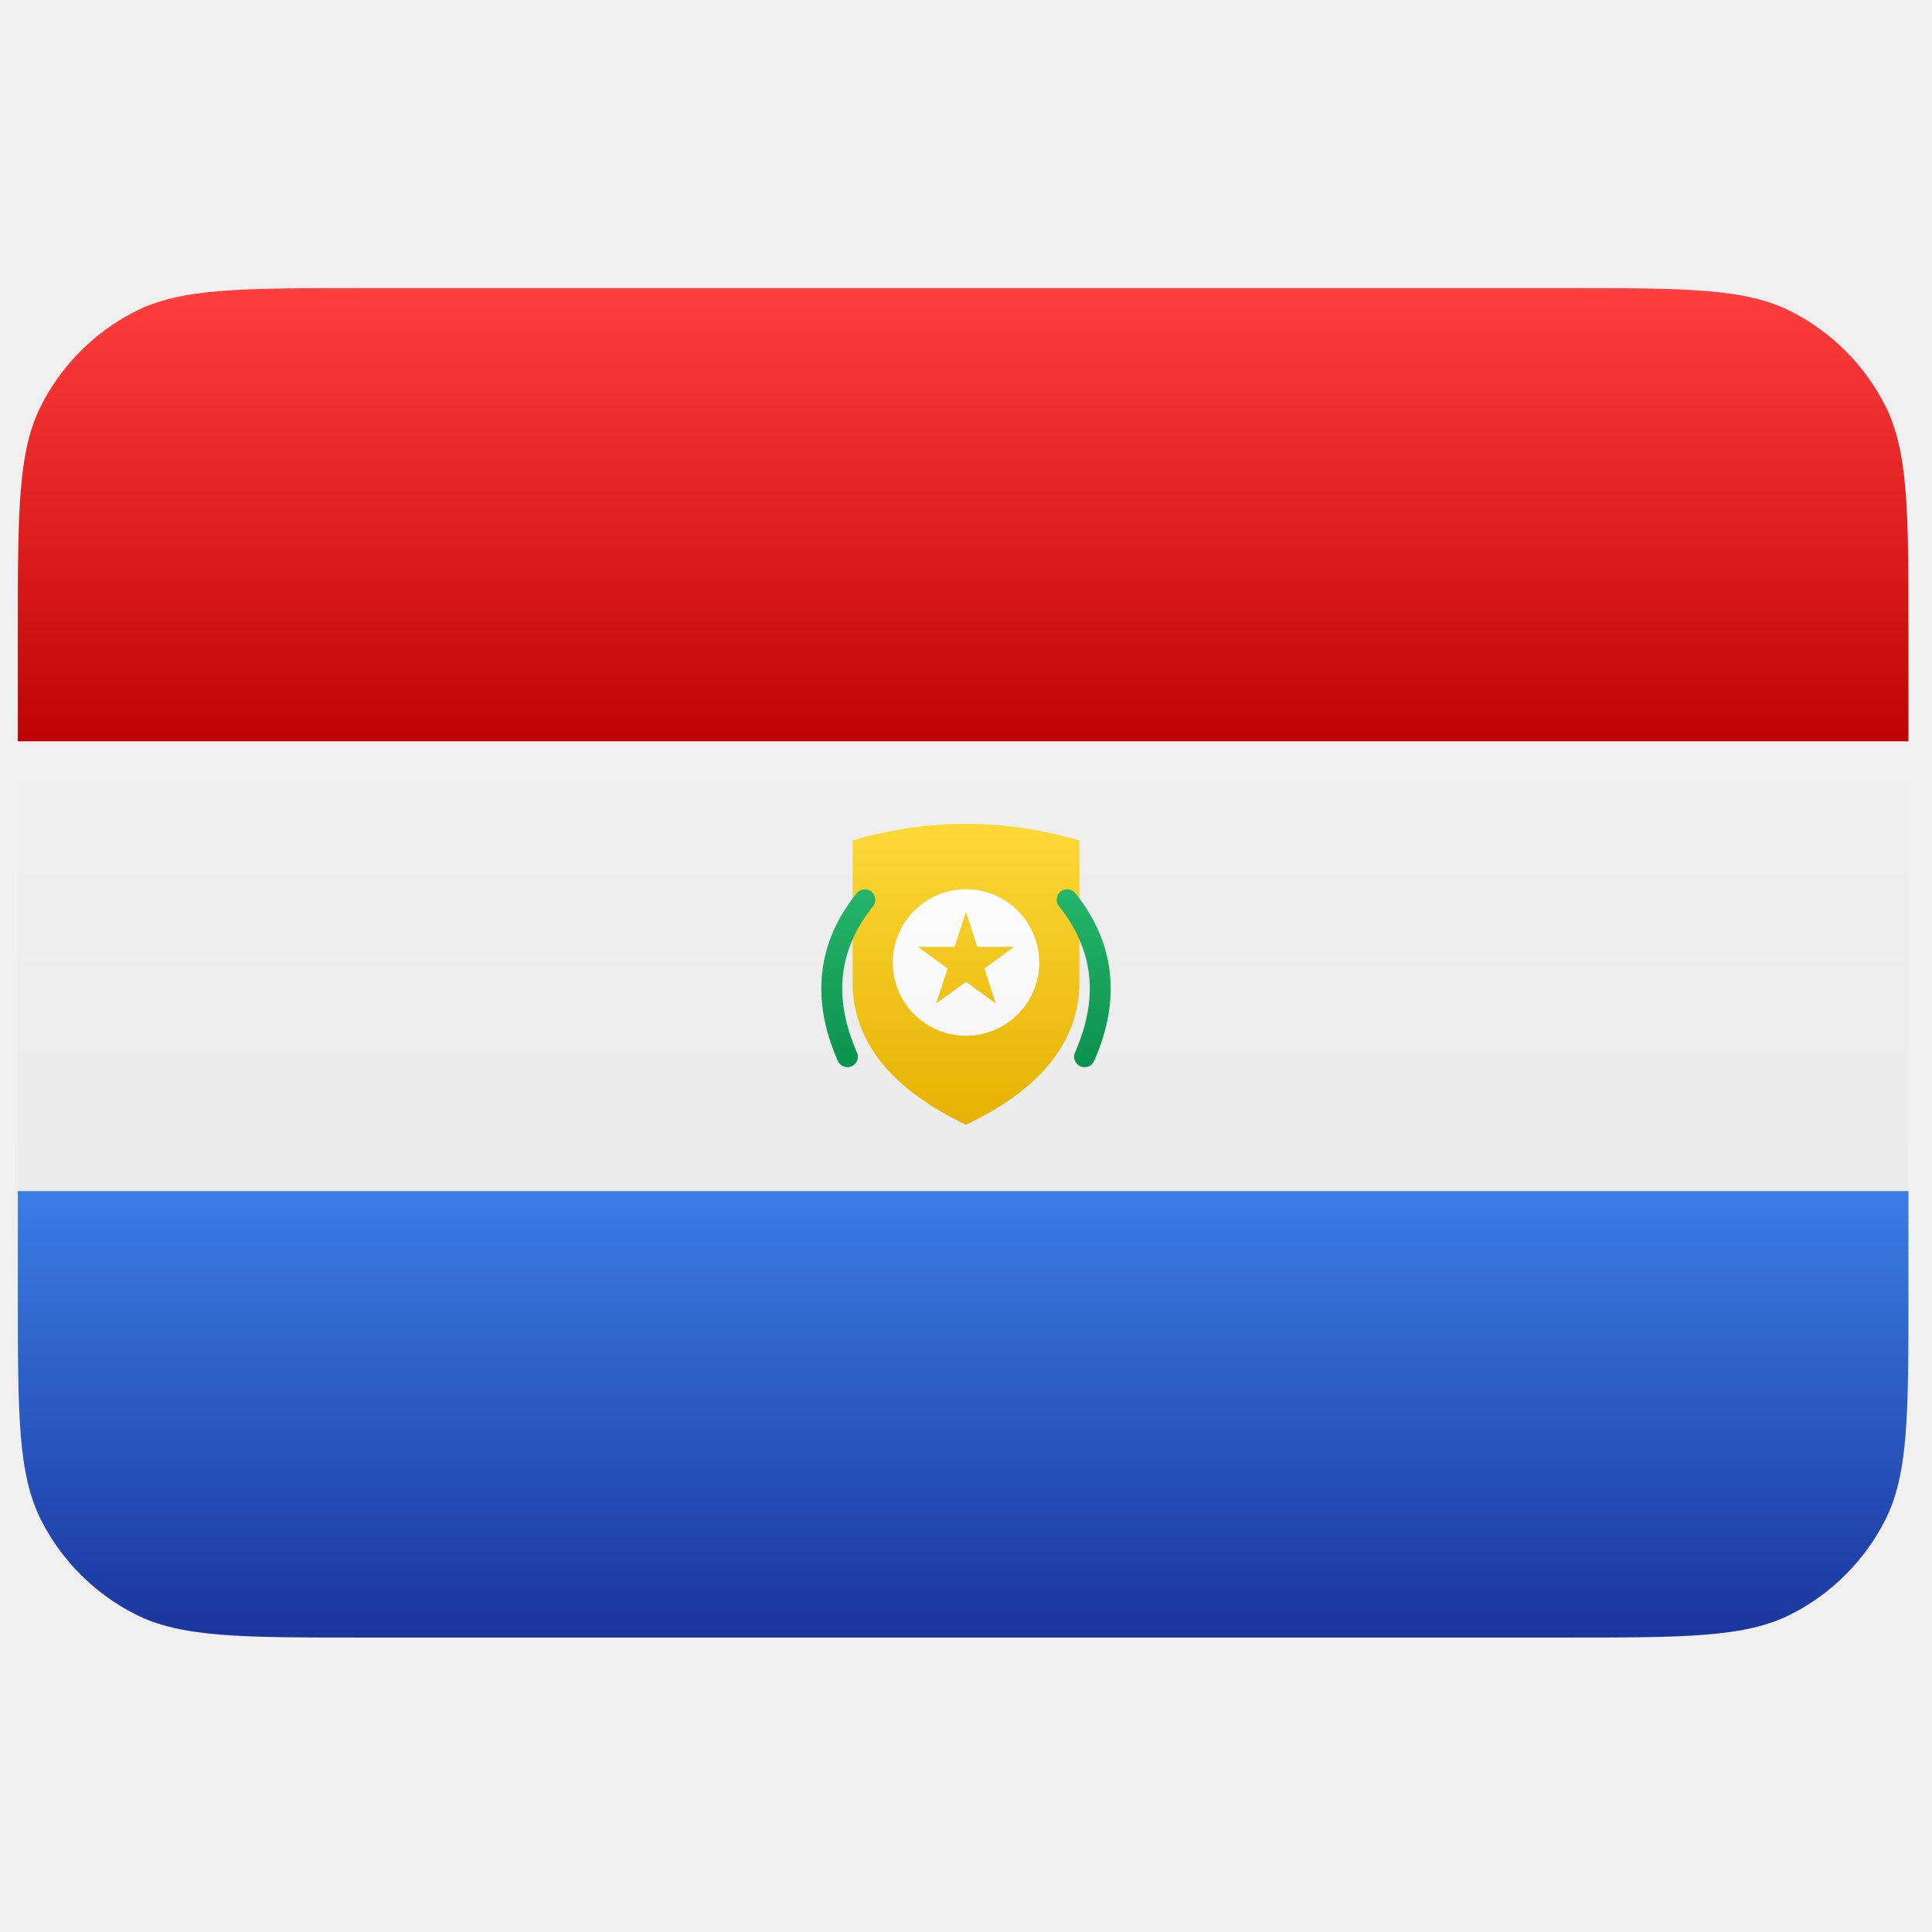
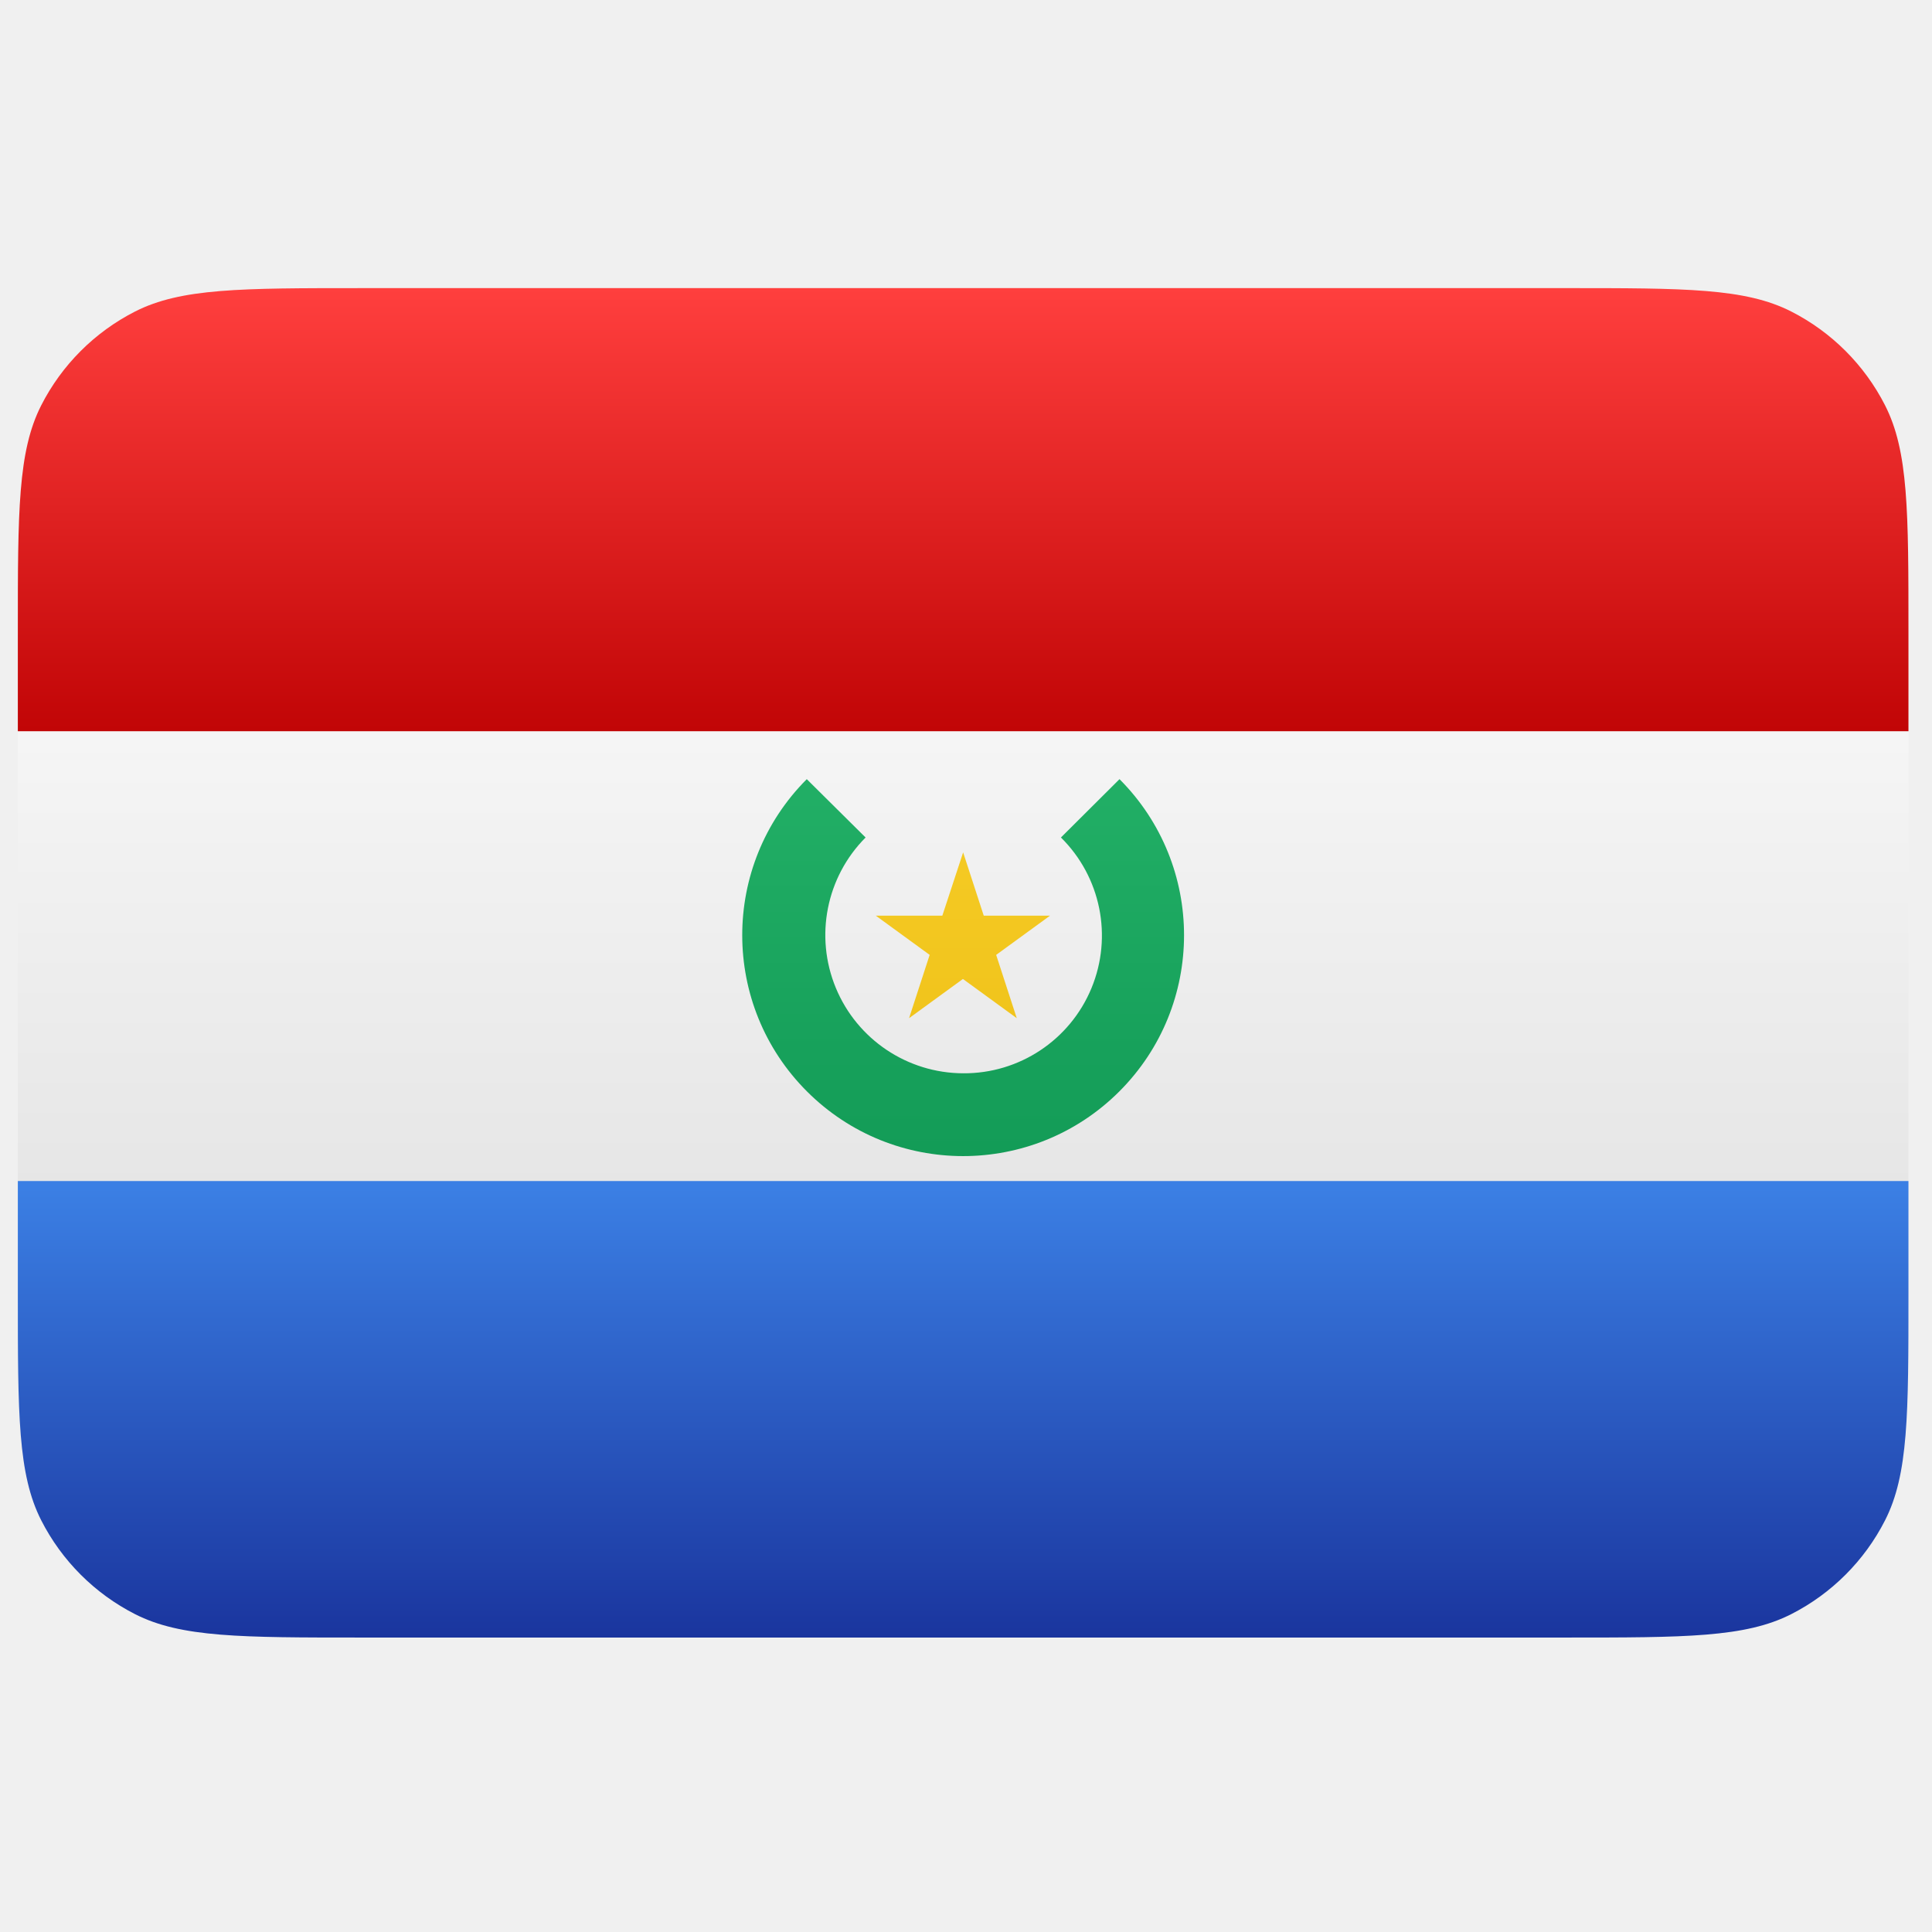
<svg xmlns="http://www.w3.org/2000/svg" viewBox="0 0 144 144" width="144" height="144">
  <defs>
    <mask id="py-board" maskUnits="userSpaceOnUse" maskContentUnits="userSpaceOnUse" x="0" y="0" width="144" height="144" mask-type="alpha">
      <path d="M 116.645 21.474 c 8.961 0 13.441 0 16.864 1.744 a 16 16 0 0 1 6.992 6.992 c 1.744 3.423 1.744 7.903 1.744 16.864 L 142.245 96.453 c 0 8.961 0 13.441 -1.744 16.864 a 16 16 0 0 1 -6.992 6.992 c -3.423 1.744 -7.903 1.744 -16.864 1.744 L 26.929 122.053 c -8.961 0 -13.441 0 -16.864 -1.744 a 16 16 0 0 1 -6.992 -6.992 c -1.744 -3.423 -1.744 -7.903 -1.744 -16.864 L 1.329 47.075 c 0 -8.961 0 -13.441 1.744 -16.864 a 16 16 0 0 1 6.992 -6.992 c 3.423 -1.744 7.903 -1.744 16.864 -1.744 Z" fill="#FFFFFF" />
    </mask>
-     <linearGradient id="py-white" x1="72" y1="21.474" x2="72" y2="122.053" gradientUnits="userSpaceOnUse">
-       <stop stop-color="#F5F5F5" />
-       <stop offset="1" stop-color="#E6E6E6" />
-     </linearGradient>
-     <linearGradient id="py-blue" x1="72" y1="88.464" x2="72" y2="122.053" gradientUnits="userSpaceOnUse">
-       <stop stop-color="#3B7FE4" />
-       <stop offset="1" stop-color="#1A359E" />
-     </linearGradient>
    <linearGradient id="py-red" x1="72" y1="21.474" x2="72" y2="55.001" gradientUnits="userSpaceOnUse">
      <stop stop-color="#FF3F3E" />
      <stop offset="1" stop-color="#C00405" />
    </linearGradient>
-     <linearGradient id="py-black" x1="72" y1="21.474" x2="72" y2="122.053" gradientUnits="userSpaceOnUse">
-       <stop stop-color="#3D3838" />
-       <stop offset="1" stop-color="#181616" />
+     <linearGradient id="py-white" x1="72" y1="55.001" x2="72" y2="88.527" gradientUnits="userSpaceOnUse">
+       <stop stop-color="#F5F5F5" />
+       <stop offset="1" stop-color="#E6E6E6" />
    </linearGradient>
-     <linearGradient id="py-green" x1="72" y1="65.163" x2="72" y2="78.532" gradientUnits="userSpaceOnUse">
+     <linearGradient id="py-blue" x1="72" y1="88.527" x2="72" y2="122.053" gradientUnits="userSpaceOnUse">
+       <stop stop-color="#3B7FE4" />
+       <stop offset="1" stop-color="#1A359E" />
+     </linearGradient>
+     <linearGradient id="py-emblem-green" x1="72" y1="21.474" x2="72" y2="122.053" gradientUnits="userSpaceOnUse">
      <stop stop-color="#35C879" />
      <stop offset="1" stop-color="#008344" />
    </linearGradient>
-     <linearGradient id="py-yellow" x1="72" y1="69.144" x2="72" y2="73.754" gradientUnits="userSpaceOnUse">
-       <stop stop-color="#FFDD3D" />
-       <stop offset="1" stop-color="#F7BE00" />
-     </linearGradient>
-     <linearGradient id="py-simple-gold" x1="72" y1="59" x2="72" y2="85" gradientUnits="userSpaceOnUse">
+     <linearGradient id="py-emblem-gold" x1="72" y1="21.474" x2="72" y2="122.053" gradientUnits="userSpaceOnUse">
      <stop stop-color="#FFDD3D" />
      <stop offset="1" stop-color="#E5AF00" />
    </linearGradient>
-     <linearGradient id="py-simple-white" x1="72" y1="59" x2="72" y2="85" gradientUnits="userSpaceOnUse">
-       <stop stop-color="#FFFFFF" />
-       <stop offset="1" stop-color="#F4F4F4" />
-     </linearGradient>
-     <linearGradient id="py-simple-green" x1="72" y1="59" x2="72" y2="85" gradientUnits="userSpaceOnUse">
-       <stop stop-color="#35C879" />
-       <stop offset="1" stop-color="#008344" />
-     </linearGradient>
  </defs>
  <g mask="url(#py-board)">
-     <path d="M1.329 21.474h140.916v100.578h-140.916Z" fill="url(#py-white)" stroke="url(#py-white)" stroke-width=".5" stroke-linejoin="round" />
-     <path d="M 1.329,88.464 l 140.916,0 L 142.245,122.053 L 1.329,122.053 z" fill="url(#py-blue)" stroke="url(#py-blue)" stroke-width=".5" stroke-linejoin="round" />
-     <path d="M 1.329,55.001 l 140.916,0 l 0,33.526 L 1.329,88.527 z" fill="url(#py-white)" stroke="url(#py-white)" stroke-width=".5" stroke-linejoin="round" />
-     <path d="M 1.329,21.474 l 140.916,0 l 0,33.526 L 1.329,55.001 z" fill="url(#py-red)" stroke="url(#py-red)" stroke-width=".5" stroke-linejoin="round" />
-     <path d="M 63.55,62.64 Q 72,60.17 80.45,62.64 L 80.45,73.56 Q 80.19,79.93 72,83.83 Q 63.81,79.93 63.55,73.56 Z" fill="url(#py-simple-gold)" />
-     <path d="M 66.54,71.74 a 5.46,5.46 0 0,0 10.92,0 a 5.46,5.46 0 0,0 -10.92,0 Z" fill="url(#py-simple-white)" />
-     <path d="M 72,67.97 L 72.846,70.575 L 75.586,70.575 L 73.37,72.185 L 74.216,74.79 L 72,73.18 L 69.784,74.79 L 70.63,72.185 L 68.414,70.575 L 71.154,70.575 Z" fill="url(#py-simple-gold)" />
-     <path d="M 63.16,78.76 Q 60.3,72.26 64.46,67.06 M 80.84,78.76 Q 83.7,72.26 79.54,67.06" fill="none" stroke="url(#py-simple-green)" stroke-width="1.56" stroke-linecap="round" stroke-linejoin="round" />
+     <path d="M 1.329 21.474 h 140.916 v 33.526 h -140.916 Z" fill="url(#py-red)" stroke="url(#py-red)" stroke_width="0.5" stroke-linejoin="round" />
+     <path d="M 1.329 55.001 h 140.916 v 33.526 h -140.916 Z" fill="url(#py-white)" stroke="url(#py-white)" stroke_width="0.5" stroke-linejoin="round" />
+     <path d="M 1.329 88.527 h 140.916 v 33.526 h -140.916 Z" fill="url(#py-blue)" stroke="url(#py-blue)" stroke_width="0.5" stroke-linejoin="round" />
+     <path d="m 83.442,58.074 l -4.366,4.348 a 10.268,10.268 0 0,1 -7.289,17.575 a 10.305,10.305 0 0,1 -7.271,-17.575 L 60.132,58.074 a 16.465,16.465 0 1,0 23.31,0 z" fill="url(#py-emblem-green)" />
+     <path d="m 71.787,63.531 l 1.536,4.718 L 78.262,68.249 l -4.014,2.923 l 1.536,4.718 l -4.014,-2.923 l -4.014,2.923 l 1.536,-4.718 l -4.014,-2.923 l 4.958,0 z" fill="url(#py-emblem-gold)" />
  </g>
</svg>
